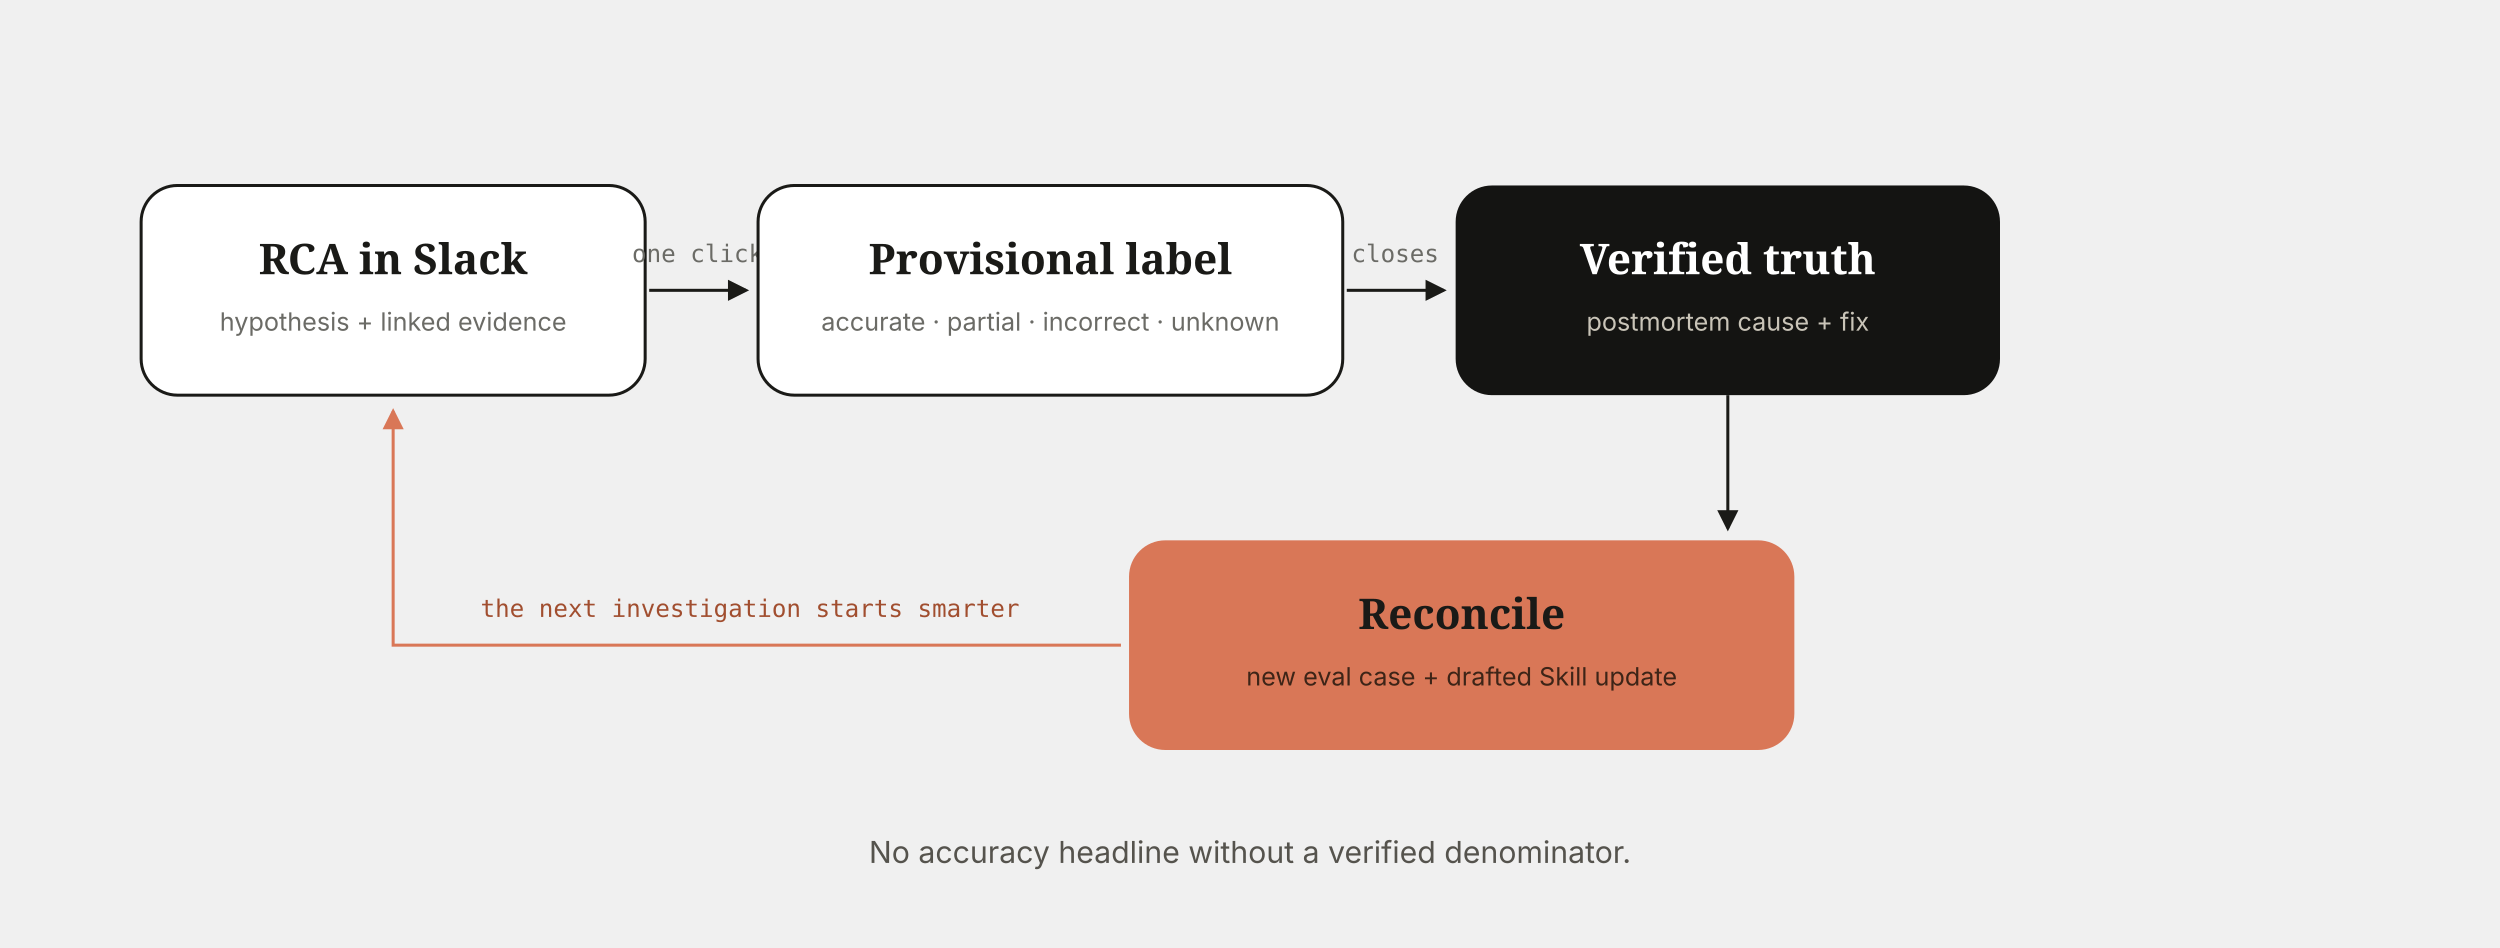
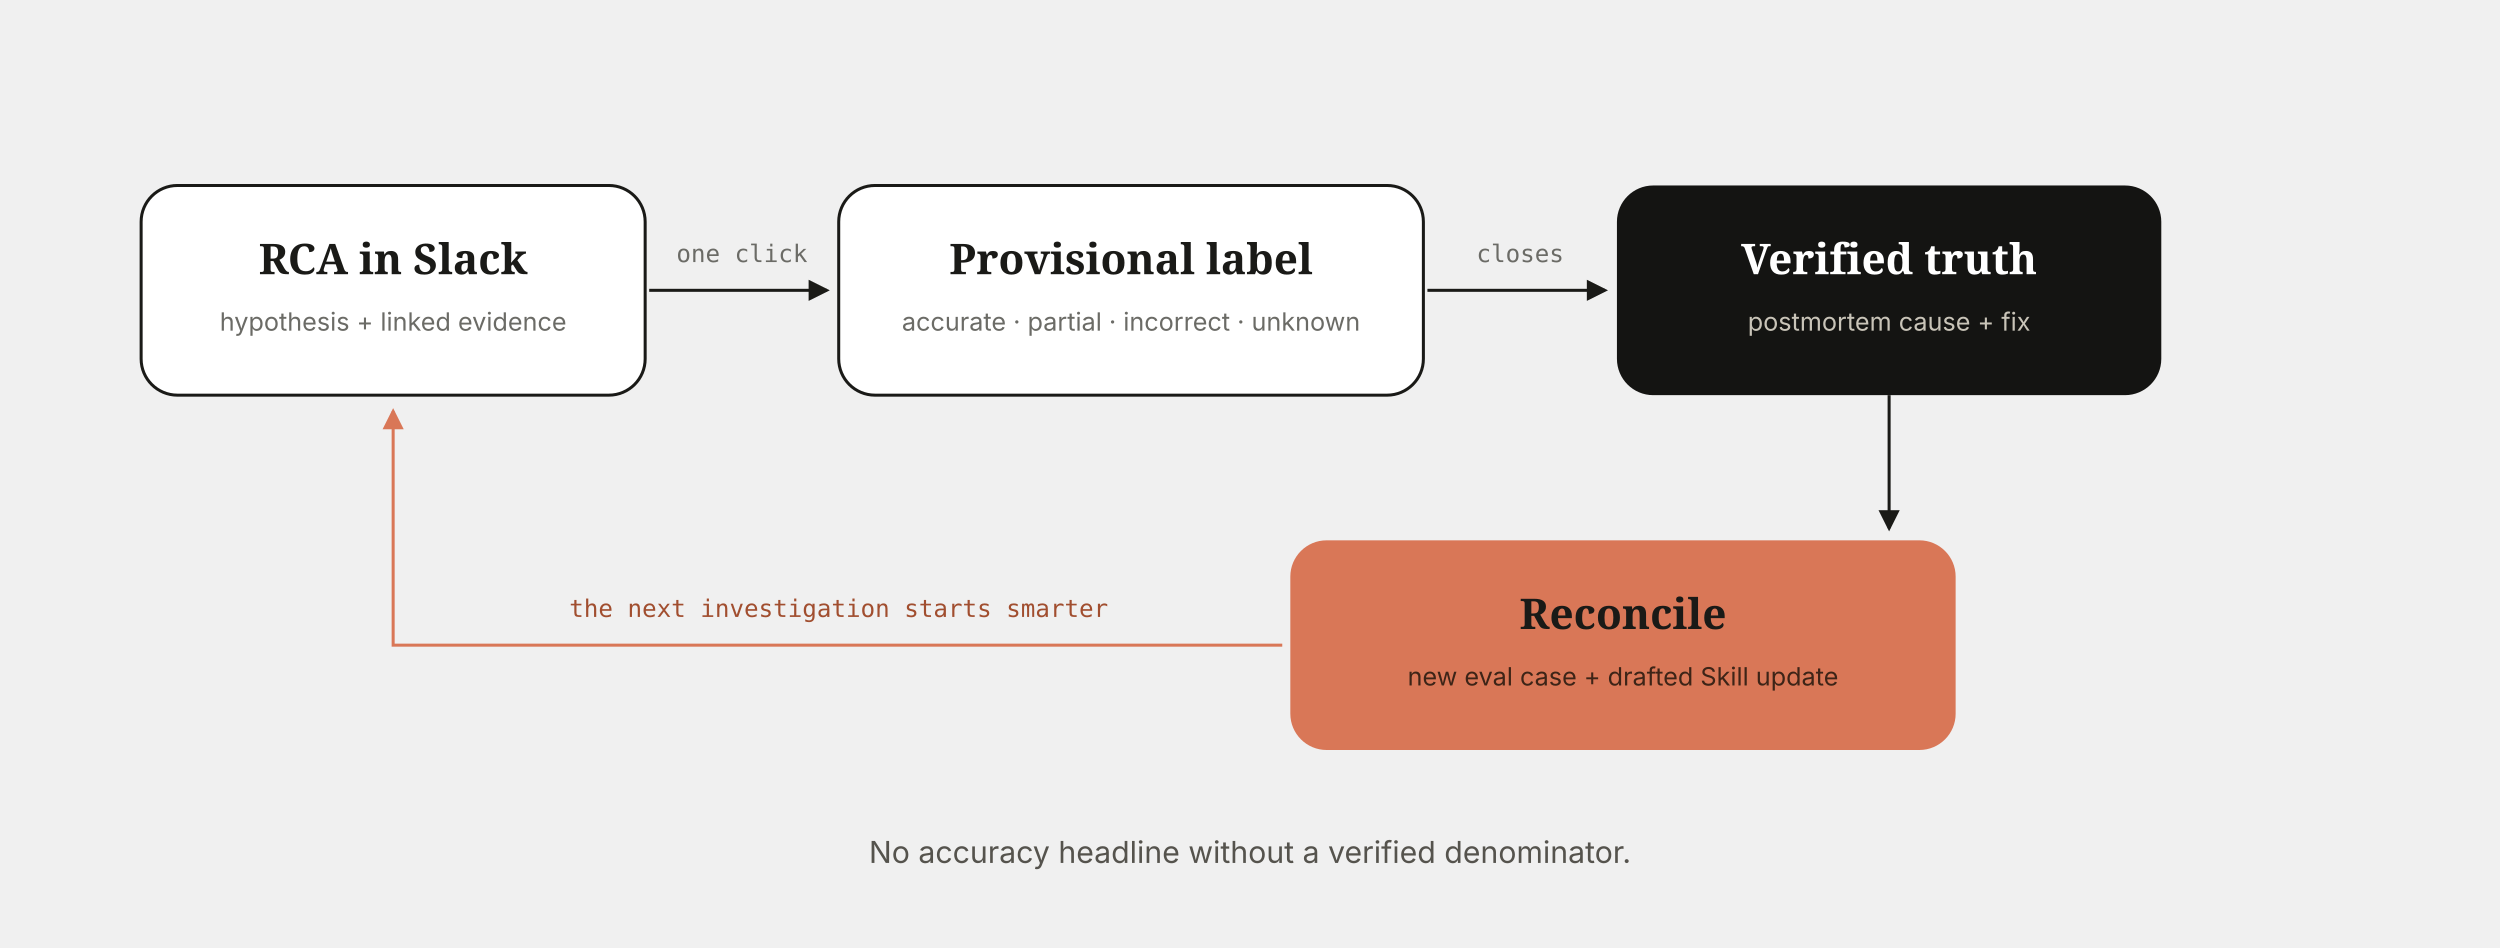
<svg xmlns="http://www.w3.org/2000/svg" class="d" viewBox="0 0 1240 470" role="img" aria-label="The two-truth loop: RCA in Slack, provisional label, verified postmortem truth, reconciliation into eval cases and Skill updates, feeding the next investigation">
  <defs>
    <marker id="d3k" viewBox="0 0 10 10" refX="8.5" refY="5" markerWidth="7" markerHeight="7" orient="auto-start-reverse">
      <path d="M0 0L10 5L0 10z" fill="#1a1a17" />
    </marker>
    <marker id="d3c" viewBox="0 0 10 10" refX="8.5" refY="5" markerWidth="7" markerHeight="7" orient="auto-start-reverse">
      <path d="M0 0L10 5L0 10z" fill="#D97757" />
    </marker>
  </defs>
  <rect x="70" y="92" width="250" height="104" rx="18" fill="#ffffff" stroke="#1a1a17" stroke-width="1.5" />
  <text x="195" y="136" text-anchor="middle" font-family="Georgia,serif" font-size="21" font-weight="600" fill="#1a1a17">RCA in Slack</text>
  <text x="195" y="164" text-anchor="middle" font-family="-apple-system,'Segoe UI',sans-serif" font-size="12.5" fill="#6b6b66">hypothesis + linked evidence</text>
-   <line x1="322" y1="144" x2="370" y2="144" stroke="#1a1a17" stroke-width="1.5" marker-end="url(#d3k)" />
-   <text x="346" y="130" text-anchor="middle" font-family="ui-monospace,Menlo,monospace" font-size="12" fill="#6b6b66">one click</text>
-   <rect x="376" y="92" width="290" height="104" rx="18" fill="#ffffff" stroke="#1a1a17" stroke-width="1.5" />
-   <text x="521" y="136" text-anchor="middle" font-family="Georgia,serif" font-size="21" font-weight="600" fill="#1a1a17">Provisional label</text>
-   <text x="521" y="164" text-anchor="middle" font-family="-apple-system,'Segoe UI',sans-serif" font-size="12.5" fill="#6b6b66">accurate · partial · incorrect · unknown</text>
-   <line x1="668" y1="144" x2="716" y2="144" stroke="#1a1a17" stroke-width="1.5" marker-end="url(#d3k)" />
-   <text x="692" y="130" text-anchor="middle" font-family="ui-monospace,Menlo,monospace" font-size="12" fill="#6b6b66">closes</text>
-   <rect x="722" y="92" width="270" height="104" rx="18" fill="#141412" />
-   <text x="857" y="136" text-anchor="middle" font-family="Georgia,serif" font-size="21" font-weight="600" fill="#ffffff">Verified truth</text>
-   <text x="857" y="164" text-anchor="middle" font-family="-apple-system,'Segoe UI',sans-serif" font-size="12.5" fill="#c9c4b8">postmortem cause + fix</text>
-   <line x1="857" y1="196" x2="857" y2="262" stroke="#1a1a17" stroke-width="1.5" marker-end="url(#d3k)" />
-   <rect x="560" y="268" width="330" height="104" rx="18" fill="#D97757" />
-   <text x="725" y="312" text-anchor="middle" font-family="Georgia,serif" font-size="21" font-weight="600" fill="#1a1a17">Reconcile</text>
-   <text x="725" y="340" text-anchor="middle" font-family="-apple-system,'Segoe UI',sans-serif" font-size="12.5" fill="#3d2417">new eval case + drafted Skill update</text>
-   <polyline points="556,320 195,320 195,204" fill="none" stroke="#D97757" stroke-width="1.5" marker-end="url(#d3c)" />
-   <text x="372" y="306" text-anchor="middle" font-family="ui-monospace,Menlo,monospace" font-size="12" fill="#a14e2f">the next investigation starts smarter</text>
+   <line x1="322" y1="144" x2="410" y2="144" stroke="#1a1a17" stroke-width="1.5" marker-end="url(#d3k)" />
+   <text x="368" y="130" text-anchor="middle" font-family="ui-monospace,Menlo,monospace" font-size="12" fill="#6b6b66">one click</text>
+   <rect x="416" y="92" width="290" height="104" rx="18" fill="#ffffff" stroke="#1a1a17" stroke-width="1.5" />
+   <text x="561" y="136" text-anchor="middle" font-family="Georgia,serif" font-size="21" font-weight="600" fill="#1a1a17">Provisional label</text>
+   <text x="561" y="164" text-anchor="middle" font-family="-apple-system,'Segoe UI',sans-serif" font-size="12.5" fill="#6b6b66">accurate · partial · incorrect · unknown</text>
+   <line x1="708" y1="144" x2="796" y2="144" stroke="#1a1a17" stroke-width="1.5" marker-end="url(#d3k)" />
+   <text x="754" y="130" text-anchor="middle" font-family="ui-monospace,Menlo,monospace" font-size="12" fill="#6b6b66">closes</text>
+   <rect x="802" y="92" width="270" height="104" rx="18" fill="#141412" />
+   <text x="937" y="136" text-anchor="middle" font-family="Georgia,serif" font-size="21" font-weight="600" fill="#ffffff">Verified truth</text>
+   <text x="937" y="164" text-anchor="middle" font-family="-apple-system,'Segoe UI',sans-serif" font-size="12.5" fill="#c9c4b8">postmortem cause + fix</text>
+   <line x1="937" y1="196" x2="937" y2="262" stroke="#1a1a17" stroke-width="1.5" marker-end="url(#d3k)" />
+   <rect x="640" y="268" width="330" height="104" rx="18" fill="#D97757" />
+   <text x="805" y="312" text-anchor="middle" font-family="Georgia,serif" font-size="21" font-weight="600" fill="#1a1a17">Reconcile</text>
+   <text x="805" y="340" text-anchor="middle" font-family="-apple-system,'Segoe UI',sans-serif" font-size="12.5" fill="#3d2417">new eval case + drafted Skill update</text>
+   <polyline points="636,320 195,320 195,204" fill="none" stroke="#D97757" stroke-width="1.5" marker-end="url(#d3c)" />
+   <text x="416" y="306" text-anchor="middle" font-family="ui-monospace,Menlo,monospace" font-size="12" fill="#a14e2f">the next investigation starts smarter</text>
  <text x="620" y="428" text-anchor="middle" font-family="-apple-system,'Segoe UI',sans-serif" font-size="15" fill="#55534d">No accuracy headline without a verified denominator.</text>
</svg>
